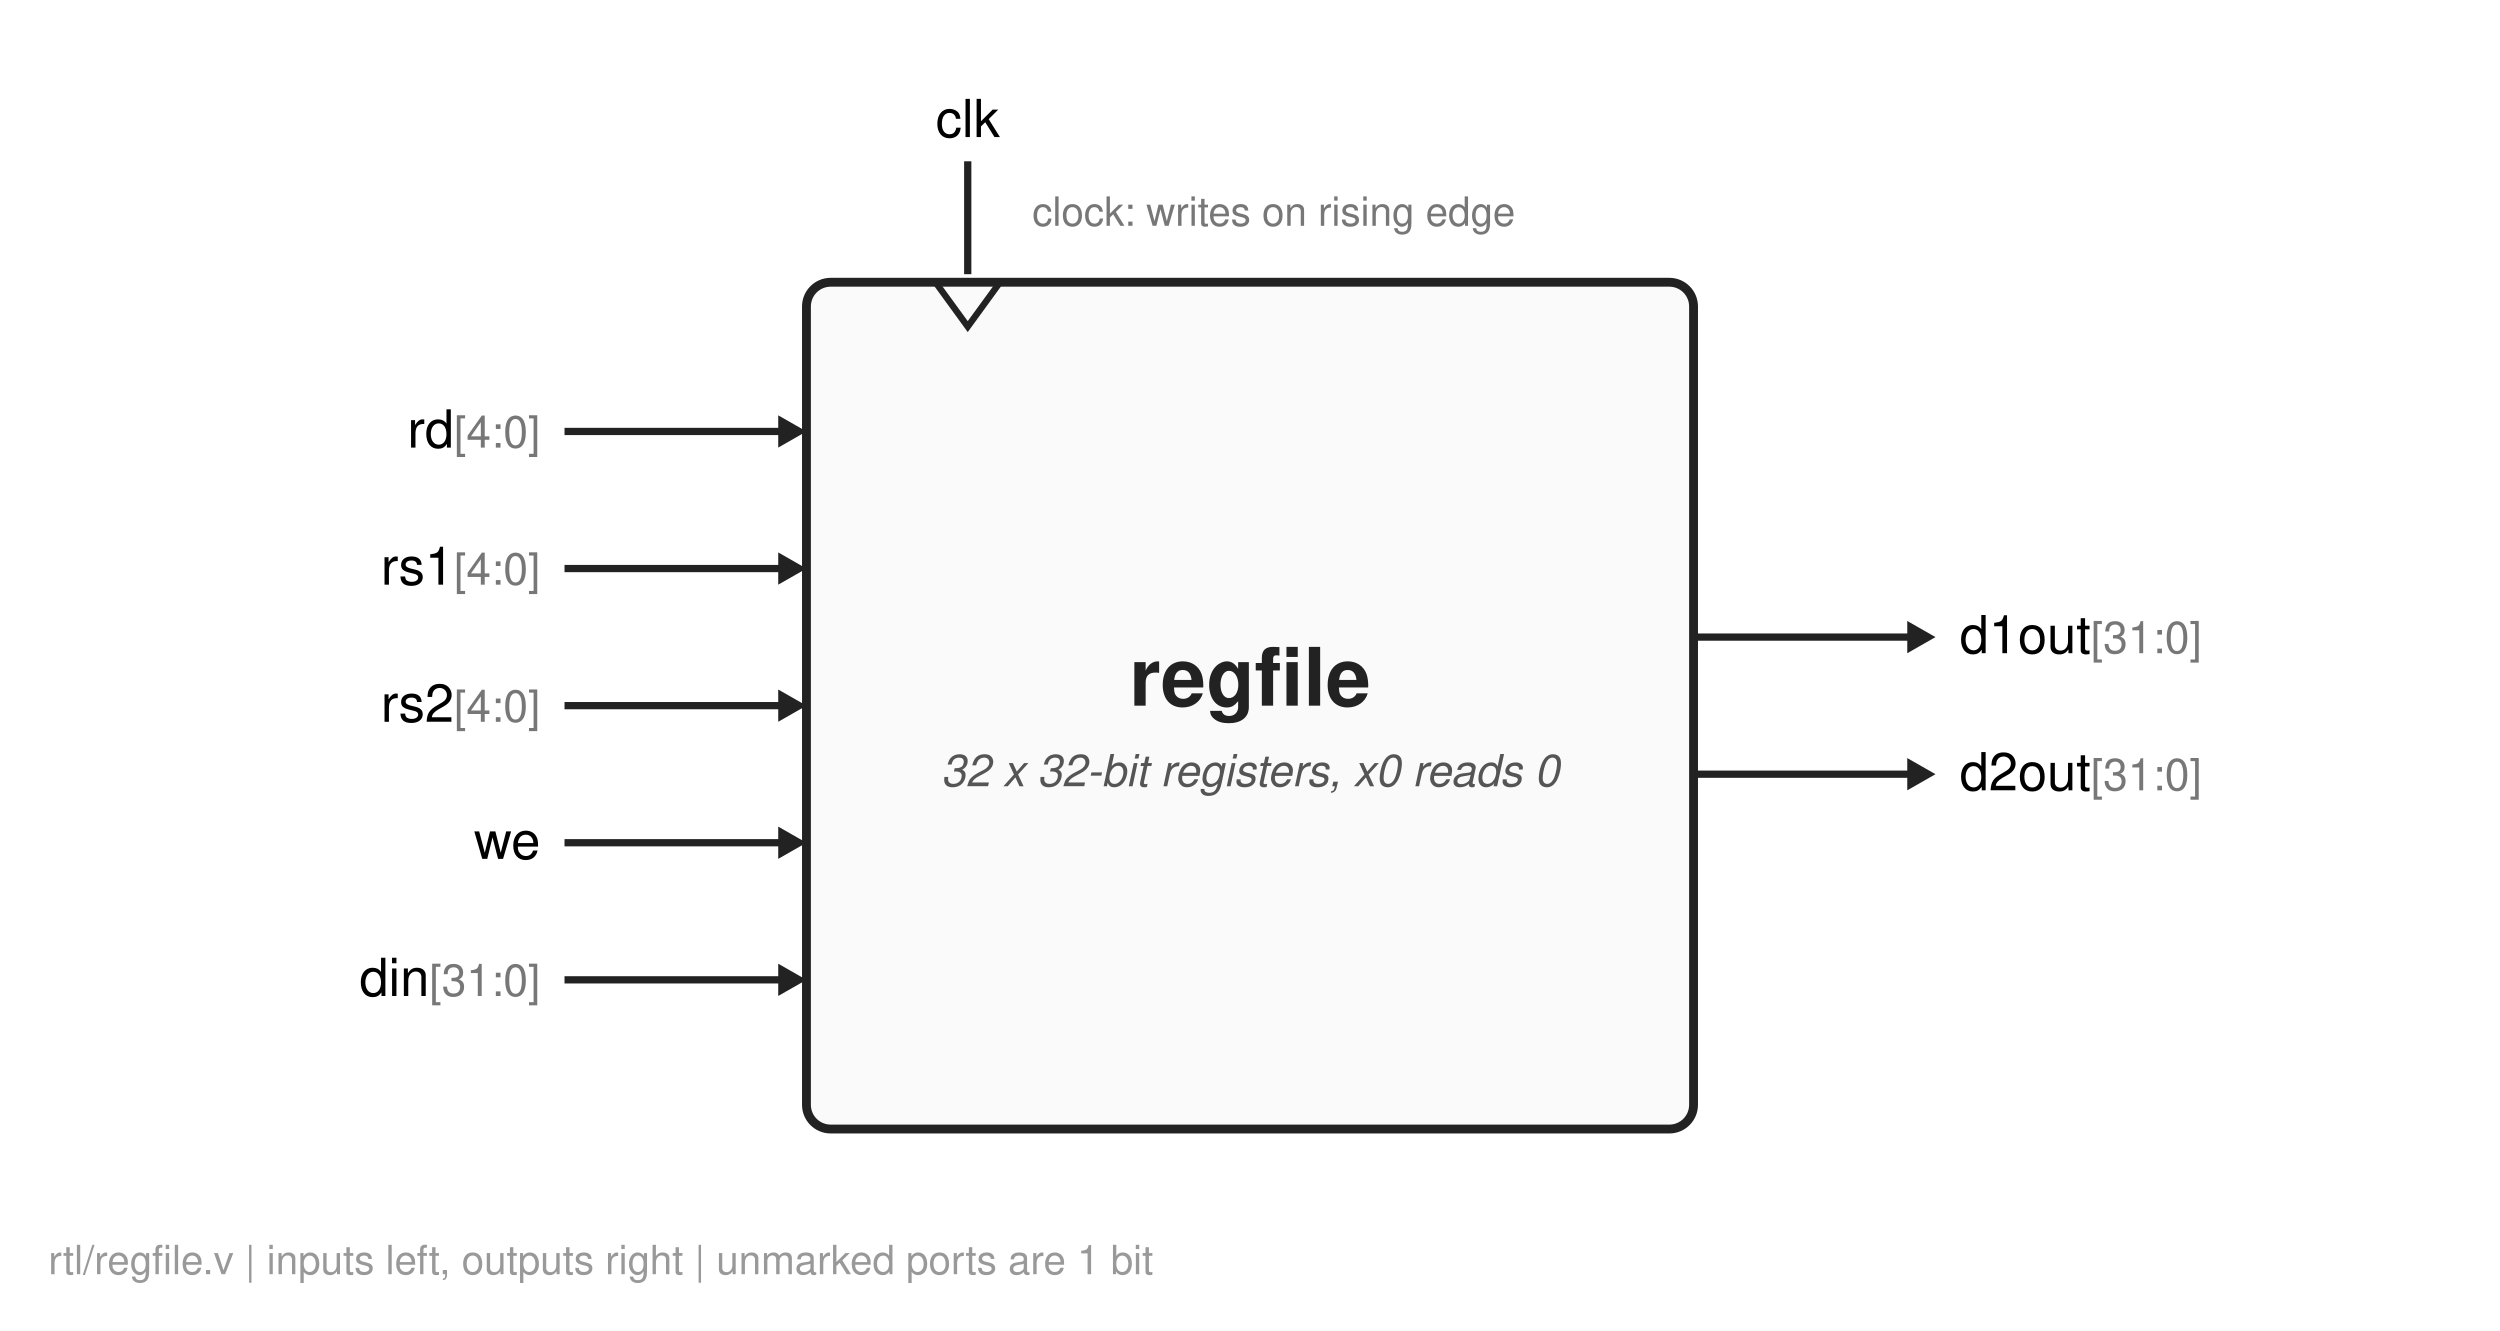
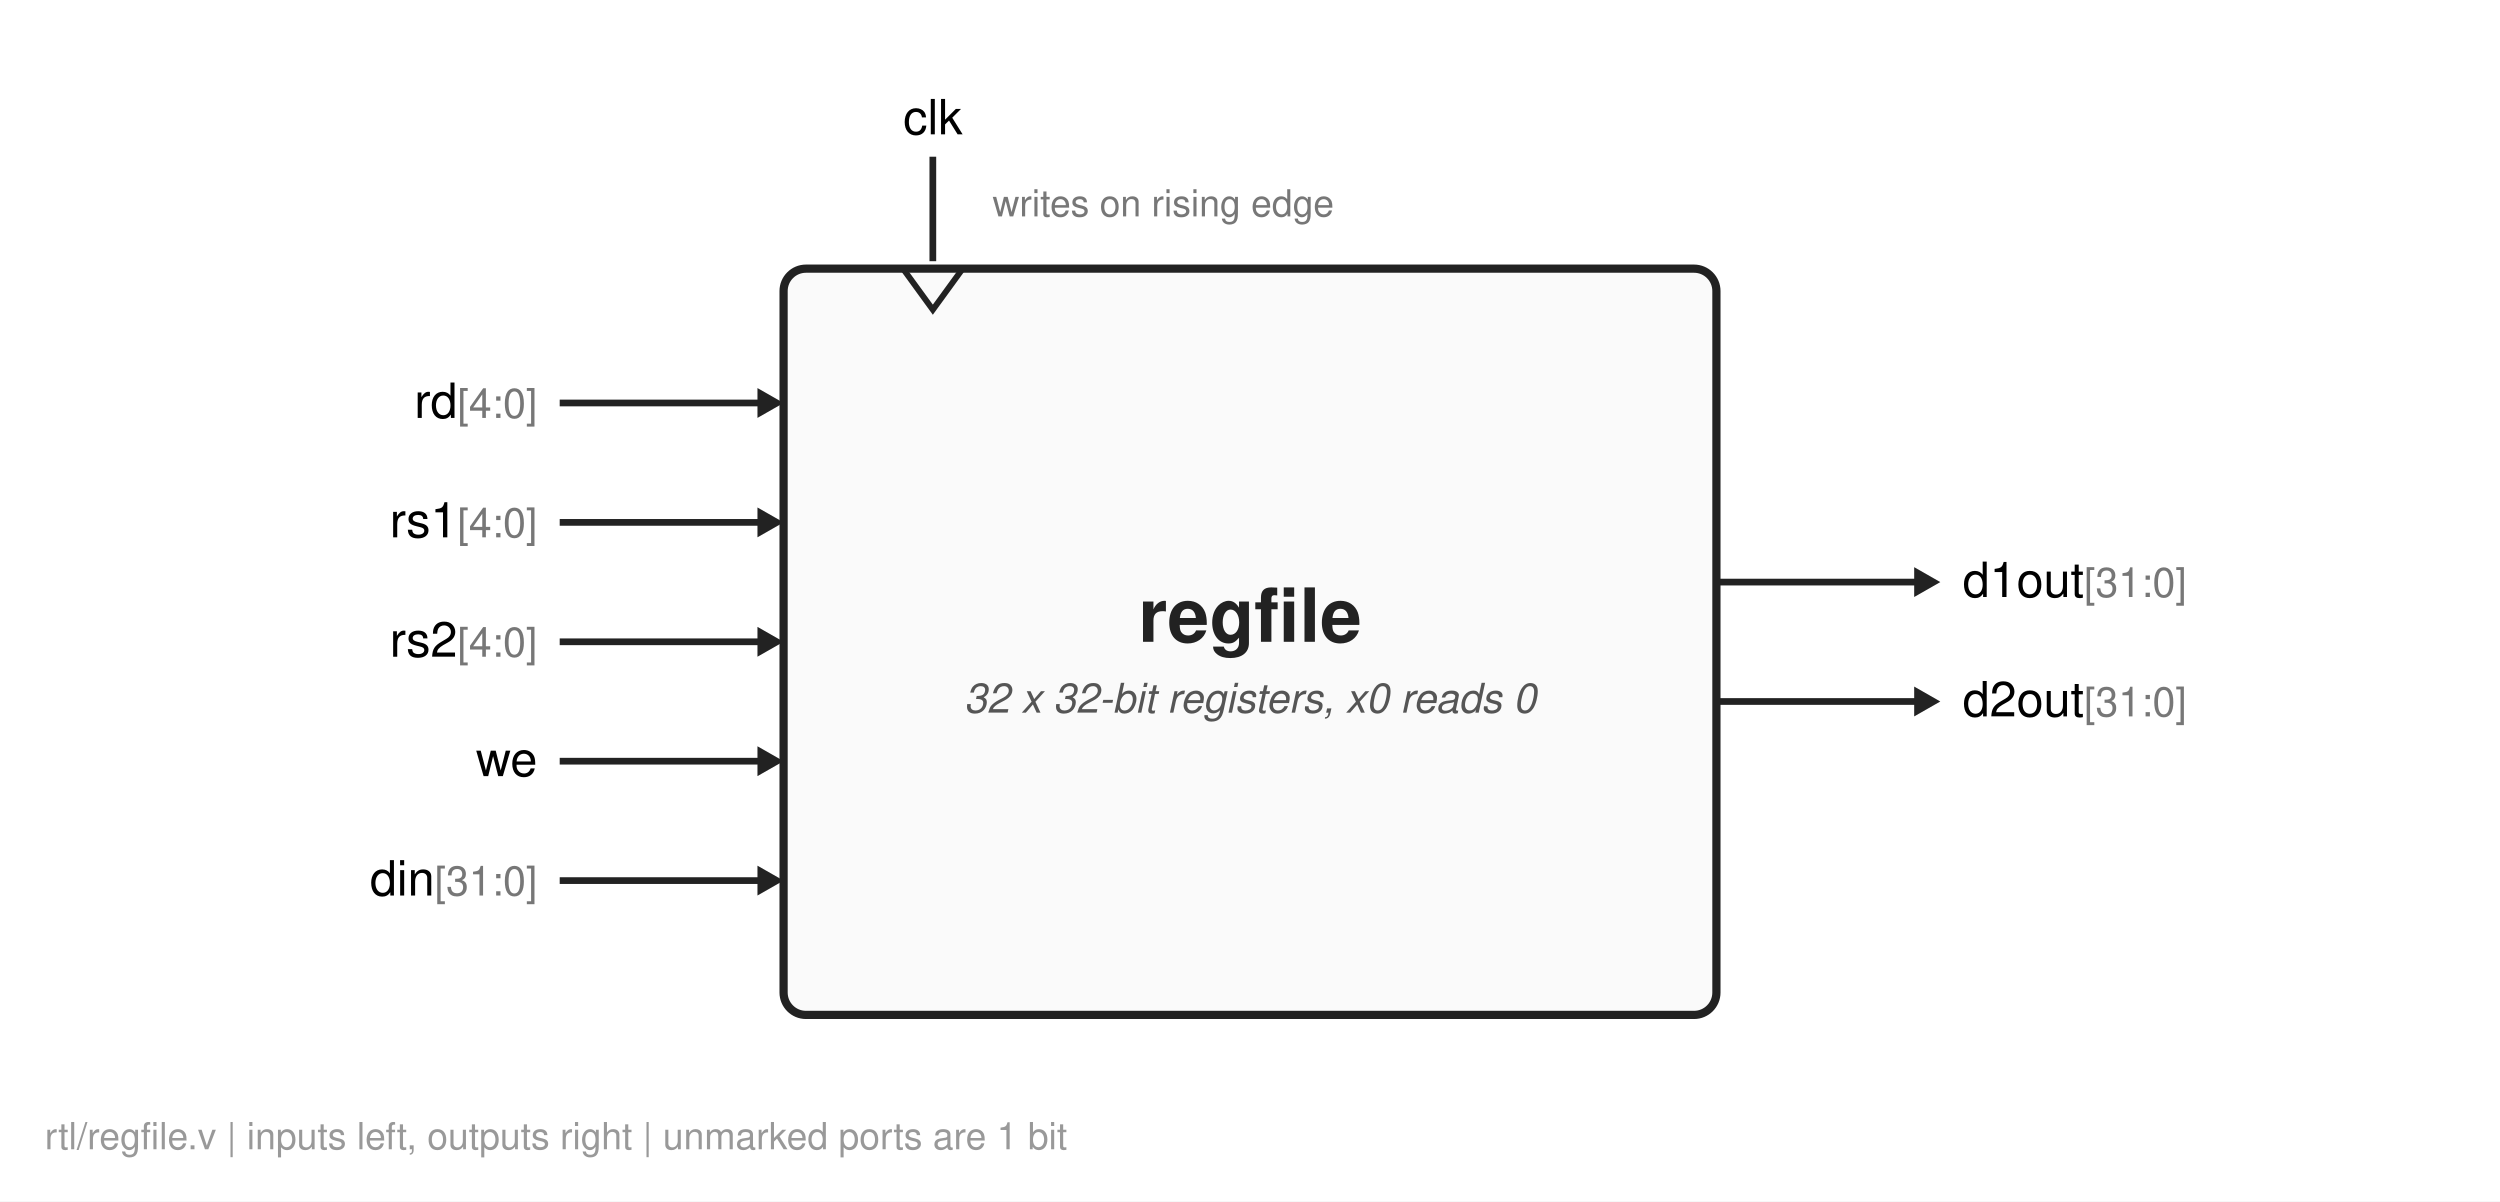
- <svg xmlns="http://www.w3.org/2000/svg" width="620" height="330" viewBox="0 0 620 330" font-family="Helvetica, Arial, sans-serif">
-   <rect width="620" height="330" fill="white" />
-   <rect x="200" y="70" width="220" height="210" rx="6" fill="#fafafa" stroke="#222" stroke-width="2.2" />
-   <text x="310.0" y="175.0" font-size="20" font-weight="700" text-anchor="middle" fill="#222">regfile</text>
-   <text x="310.0" y="195.0" font-size="11" font-style="italic" text-anchor="middle" fill="#555">32 x 32-bit registers, x0 reads 0</text>
-   <line x1="140" y1="107.0" x2="194" y2="107.0" stroke="#222" stroke-width="1.8" />
-   <polygon points="200,107.0 193,103.0 193,111.0" fill="#222" />
-   <text x="134" y="111.0" font-size="13" text-anchor="end">rd<tspan fill="#777" font-size="11"> [4:0]</tspan>
+ <svg xmlns="http://www.w3.org/2000/svg" width="670" height="322" viewBox="0 0 670 322" font-family="Helvetica, Arial, sans-serif">
+   <rect width="670" height="322" fill="white" />
+   <rect x="210" y="72" width="250" height="200" rx="6" fill="#fafafa" stroke="#222" stroke-width="2.2" />
+   <text x="335.0" y="172.0" font-size="20" font-weight="700" text-anchor="middle" fill="#222">regfile</text>
+   <text x="335.0" y="191.0" font-size="11" font-style="italic" text-anchor="middle" fill="#555">32 x 32-bit registers, x0 reads 0</text>
+   <line x1="150" y1="108.0" x2="204" y2="108.0" stroke="#222" stroke-width="1.8" />
+   <polygon points="210,108.0 203,104.0 203,112.0" fill="#222" />
+   <text x="144" y="112.0" font-size="13" text-anchor="end">rd<tspan fill="#777" font-size="11"> [4:0]</tspan>
  </text>
-   <line x1="140" y1="141.0" x2="194" y2="141.0" stroke="#222" stroke-width="1.8" />
-   <polygon points="200,141.0 193,137.0 193,145.0" fill="#222" />
-   <text x="134" y="145.0" font-size="13" text-anchor="end">rs1<tspan fill="#777" font-size="11"> [4:0]</tspan>
+   <line x1="150" y1="140.0" x2="204" y2="140.0" stroke="#222" stroke-width="1.8" />
+   <polygon points="210,140.0 203,136.0 203,144.0" fill="#222" />
+   <text x="144" y="144.0" font-size="13" text-anchor="end">rs1<tspan fill="#777" font-size="11"> [4:0]</tspan>
  </text>
-   <line x1="140" y1="175.0" x2="194" y2="175.0" stroke="#222" stroke-width="1.8" />
-   <polygon points="200,175.0 193,171.0 193,179.0" fill="#222" />
-   <text x="134" y="179.0" font-size="13" text-anchor="end">rs2<tspan fill="#777" font-size="11"> [4:0]</tspan>
+   <line x1="150" y1="172.0" x2="204" y2="172.0" stroke="#222" stroke-width="1.8" />
+   <polygon points="210,172.0 203,168.0 203,176.0" fill="#222" />
+   <text x="144" y="176.0" font-size="13" text-anchor="end">rs2<tspan fill="#777" font-size="11"> [4:0]</tspan>
  </text>
-   <line x1="140" y1="209.0" x2="194" y2="209.0" stroke="#222" stroke-width="1.8" />
-   <polygon points="200,209.0 193,205.0 193,213.0" fill="#222" />
-   <text x="134" y="213.0" font-size="13" text-anchor="end">we<tspan fill="#777" font-size="11" />
+   <line x1="150" y1="204.0" x2="204" y2="204.0" stroke="#222" stroke-width="1.8" />
+   <polygon points="210,204.0 203,200.0 203,208.0" fill="#222" />
+   <text x="144" y="208.0" font-size="13" text-anchor="end">we<tspan fill="#777" font-size="11" />
  </text>
-   <line x1="140" y1="243.0" x2="194" y2="243.0" stroke="#222" stroke-width="1.8" />
-   <polygon points="200,243.0 193,239.0 193,247.0" fill="#222" />
-   <text x="134" y="247.0" font-size="13" text-anchor="end">din<tspan fill="#777" font-size="11"> [31:0]</tspan>
+   <line x1="150" y1="236.0" x2="204" y2="236.0" stroke="#222" stroke-width="1.8" />
+   <polygon points="210,236.0 203,232.0 203,240.0" fill="#222" />
+   <text x="144" y="240.0" font-size="13" text-anchor="end">din<tspan fill="#777" font-size="11"> [31:0]</tspan>
  </text>
-   <line x1="420" y1="158.0" x2="474" y2="158.0" stroke="#222" stroke-width="1.8" />
-   <polygon points="480,158.0 473,154.0 473,162.0" fill="#222" />
-   <text x="486" y="162.0" font-size="13">d1out<tspan fill="#777" font-size="11"> [31:0]</tspan>
+   <line x1="460" y1="156.0" x2="514" y2="156.0" stroke="#222" stroke-width="1.8" />
+   <polygon points="520,156.0 513,152.0 513,160.0" fill="#222" />
+   <text x="526" y="160.0" font-size="13">d1out<tspan fill="#777" font-size="11"> [31:0]</tspan>
  </text>
-   <line x1="420" y1="192.0" x2="474" y2="192.0" stroke="#222" stroke-width="1.8" />
-   <polygon points="480,192.0 473,188.0 473,196.0" fill="#222" />
-   <text x="486" y="196.0" font-size="13">d2out<tspan fill="#777" font-size="11"> [31:0]</tspan>
+   <line x1="460" y1="188.0" x2="514" y2="188.0" stroke="#222" stroke-width="1.8" />
+   <polygon points="520,188.0 513,184.0 513,192.0" fill="#222" />
+   <text x="526" y="192.0" font-size="13">d2out<tspan fill="#777" font-size="11"> [31:0]</tspan>
  </text>
-   <polyline points="232,70 240,81 248,70" fill="none" stroke="#222" stroke-width="1.6" />
-   <line x1="240" y1="40" x2="240" y2="68" stroke="#222" stroke-width="1.8" />
-   <text x="240" y="34" font-size="13" text-anchor="middle">clk</text>
-   <text x="256" y="56" font-size="10" fill="#777">clock: writes on rising edge</text>
-   <text x="12" y="316" font-size="10" fill="#999">rtl/regfile.v  |  inputs left, outputs right  |  unmarked ports are 1 bit</text>
+   <polyline points="242,72 250,83 258,72" fill="none" stroke="#222" stroke-width="1.6" />
+   <line x1="250" y1="42" x2="250" y2="70" stroke="#222" stroke-width="1.8" />
+   <text x="250" y="36" font-size="13" text-anchor="middle">clk</text>
+   <text x="266" y="58" font-size="10" fill="#777">writes on rising edge</text>
+   <text x="12" y="308" font-size="10" fill="#999">rtl/regfile.v  |  inputs left, outputs right  |  unmarked ports are 1 bit</text>
</svg>
